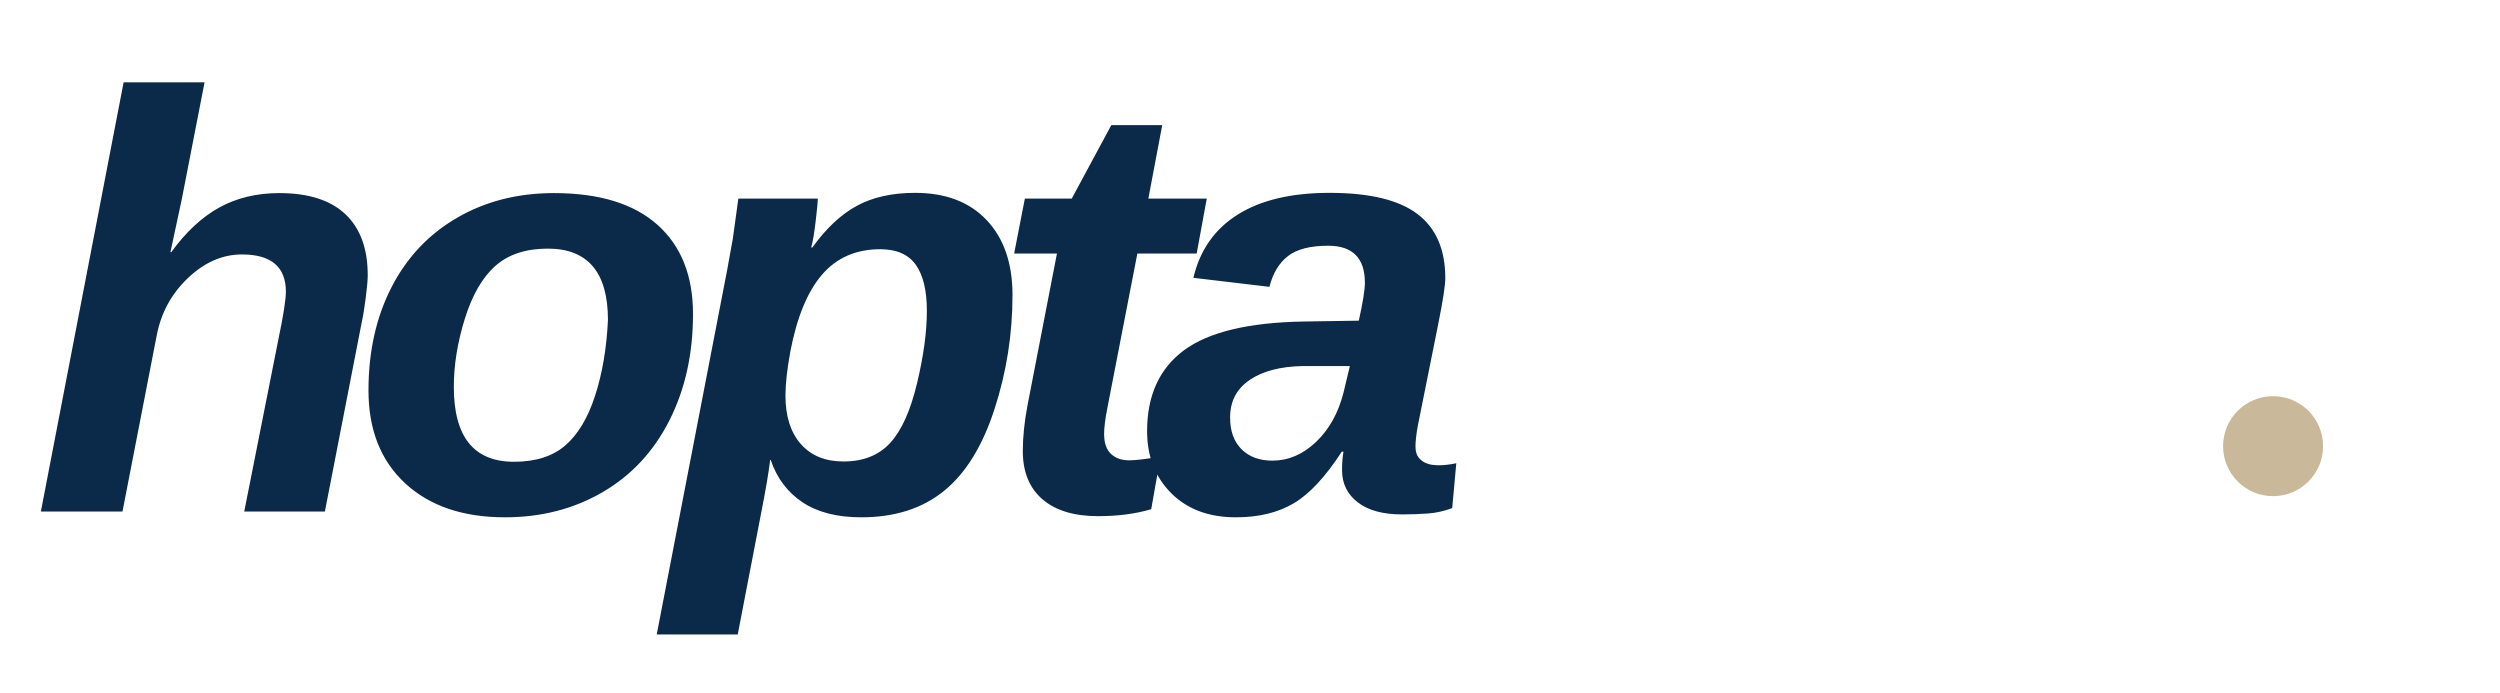
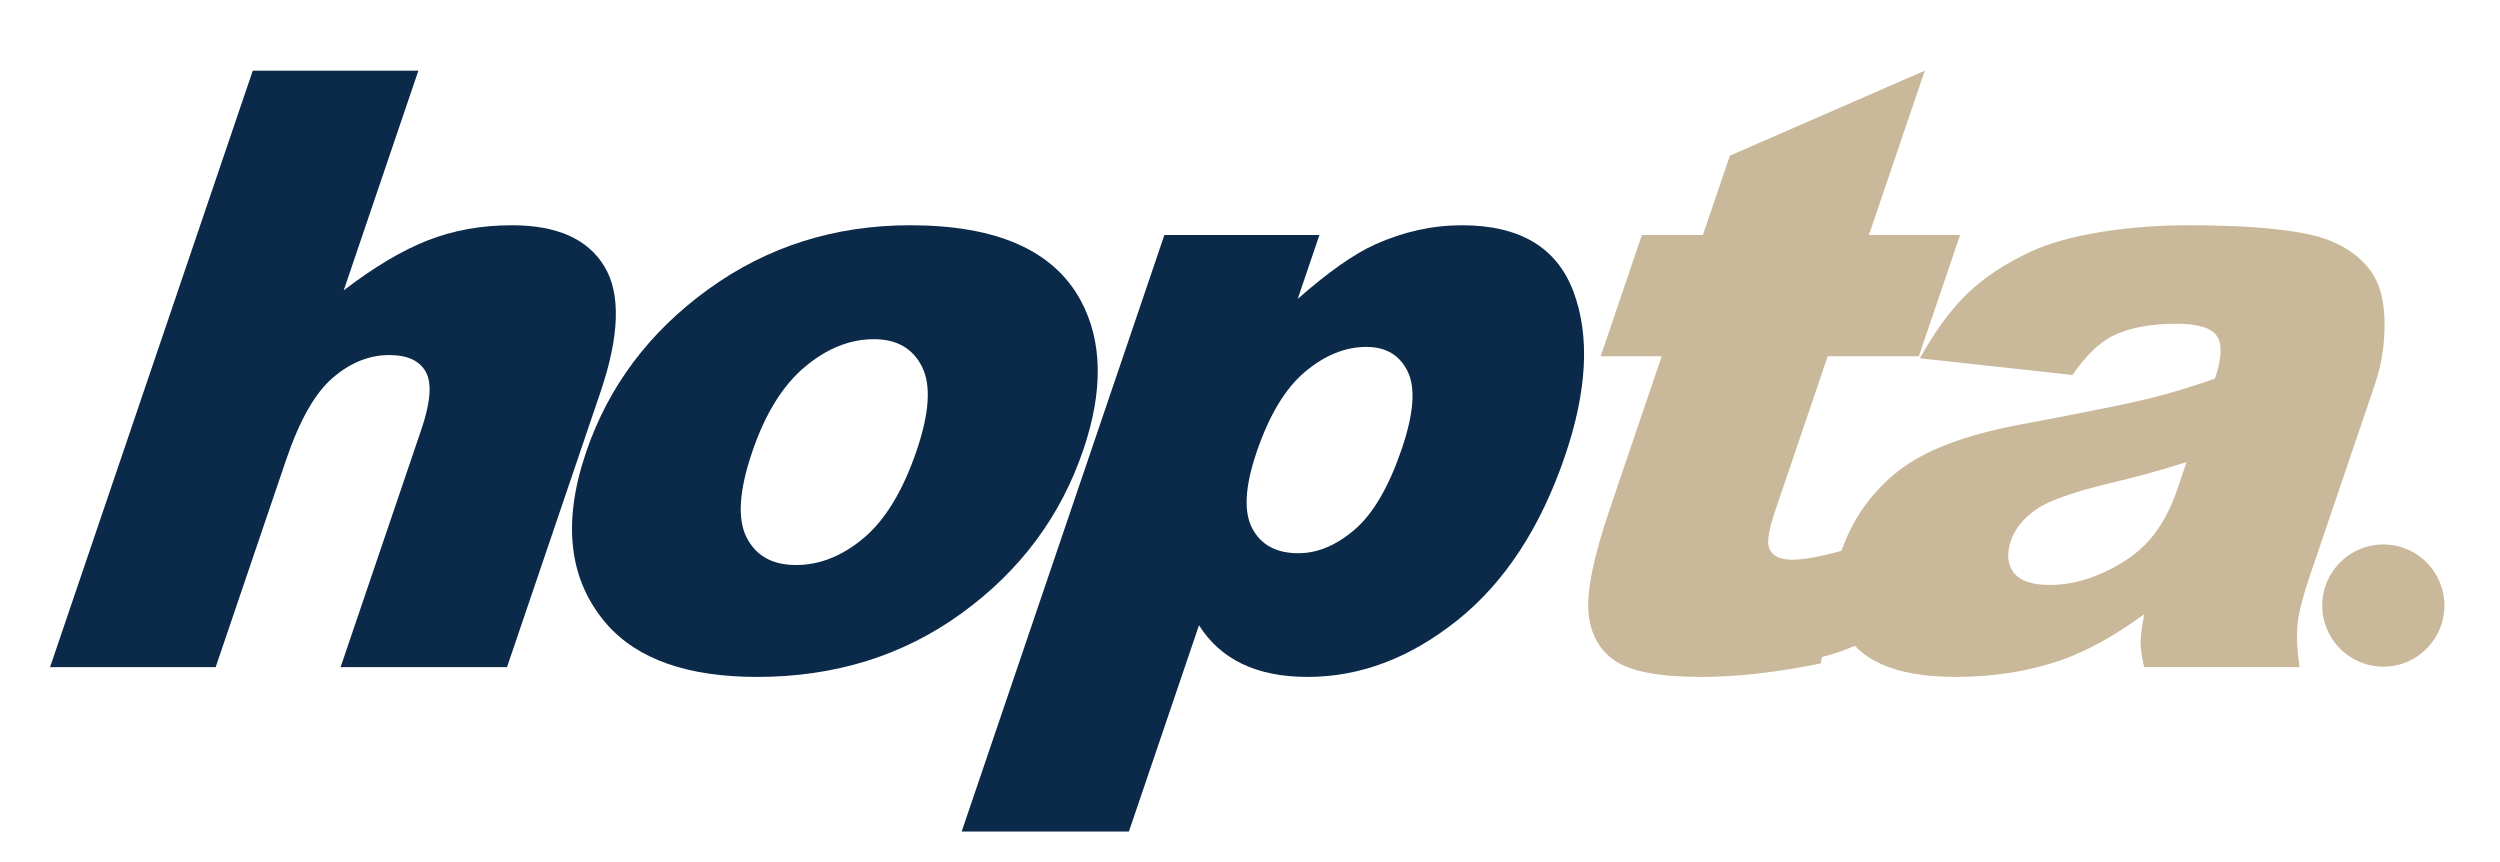
- <svg xmlns="http://www.w3.org/2000/svg" viewBox="0 0 650 180" role="img" aria-labelledby="title">
-   <g fill="#0b2948" font-family="Arial Black,Arial,sans-serif" font-weight="900" font-style="italic" font-size="154" letter-spacing="-11">
-     <text x="8" y="133">hopta</text>
+ <svg xmlns="http://www.w3.org/2000/svg" viewBox="0 0 450 155" role="img" aria-labelledby="title desc">
+   <g transform="translate(0 -45)">
+     <path fill="#0b2948" transform="translate(0 0)" d="M45.499 57.715 L75.309 57.715 L61.868 97.266 C67.347 93.066 72.396 90.063 77.014 88.257 C81.632 86.45 86.676 85.547 92.144 85.547 C100.25 85.547 105.796 88.013 108.783 92.944 C111.77 97.876 111.529 105.444 108.061 115.649 L91.26 165.088 L61.304 165.088 L75.84 122.315 C77.499 117.432 77.77 113.977 76.652 111.951 C75.534 109.924 73.339 108.911 70.068 108.911 C66.454 108.911 63.06 110.278 59.885 113.013 C56.709 115.747 53.919 120.654 51.513 127.734 L38.818 165.088 L9.009 165.088 Z" />
+     <path fill="#0b2948" transform="translate(87 0)" d="M18.489 126.416 C22.521 114.551 29.848 104.773 40.47 97.083 C51.091 89.392 63.214 85.547 76.837 85.547 C92.413 85.547 102.646 90.063 107.534 99.097 C111.458 106.372 111.612 115.332 107.995 125.977 C103.929 137.94 96.63 147.742 86.098 155.383 C75.567 163.025 63.294 166.846 49.281 166.846 C36.781 166.846 27.752 163.672 22.195 157.324 C15.393 149.463 14.158 139.16 18.489 126.416 Z M48.397 126.343 C46.04 133.276 45.702 138.403 47.381 141.724 C49.06 145.044 52.024 146.704 56.272 146.704 C60.569 146.704 64.652 145.068 68.523 141.797 C72.394 138.525 75.557 133.276 78.013 126.05 C80.303 119.312 80.616 114.294 78.953 110.999 C77.291 107.703 74.408 106.055 70.307 106.055 C65.961 106.055 61.804 107.727 57.835 111.072 C53.866 114.417 50.72 119.507 48.397 126.343 Z" />
+     <path fill="#0b2948" transform="translate(174 0)" d="M-0.901 194.678 L35.59 87.305 L63.495 87.305 L59.587 98.804 C65.087 93.97 69.739 90.698 73.542 88.989 C78.668 86.694 83.868 85.547 89.141 85.547 C99.542 85.547 106.234 89.526 109.217 97.485 C112.201 105.444 111.701 115.283 107.719 127.002 C103.321 139.941 96.864 149.817 88.348 156.628 C79.832 163.44 70.838 166.846 61.366 166.846 C56.776 166.846 52.854 166.064 49.601 164.502 C46.348 162.94 43.755 160.62 41.821 157.544 L29.202 194.678 Z M52.18 126.416 C50.09 132.568 49.833 137.134 51.408 140.112 C52.983 143.091 55.749 144.58 59.704 144.58 C63.171 144.58 66.561 143.152 69.876 140.295 C73.19 137.439 76.009 132.593 78.333 125.757 C80.473 119.458 80.825 114.832 79.387 111.877 C77.949 108.923 75.473 107.446 71.957 107.446 C68.148 107.446 64.469 108.936 60.917 111.914 C57.366 114.893 54.454 119.727 52.18 126.416 Z" />
+     <path fill="#c9b99a" transform="translate(265 0)" d="M81.461 57.715 L71.405 87.305 L87.812 87.305 L80.394 109.131 L63.987 109.131 L54.623 136.688 C53.497 140.002 53.069 142.194 53.339 143.266 C53.752 144.923 55.18 145.752 57.621 145.752 C59.818 145.752 63.11 145.118 67.495 143.851 L62.7 164.429 C54.779 166.04 47.62 166.846 41.224 166.846 C33.802 166.846 28.656 165.895 25.787 163.993 C22.918 162.091 21.299 159.201 20.932 155.324 C20.565 151.448 21.857 145.169 24.807 136.489 L34.105 109.131 L23.118 109.131 L30.536 87.305 L41.523 87.305 L46.376 73.022 Z" />
+     <path fill="#c9b99a" transform="translate(319 0)" d="M54.054 112.5 L26.582 109.497 C29.35 104.517 32.232 100.598 35.229 97.742 C38.226 94.885 41.986 92.407 46.508 90.308 C49.756 88.794 53.914 87.622 58.982 86.792 C64.049 85.962 69.366 85.547 74.932 85.547 C83.868 85.547 90.876 86.047 95.955 87.048 C101.035 88.049 104.842 90.137 107.377 93.311 C109.169 95.508 110.113 98.621 110.209 102.649 C110.305 106.677 109.731 110.523 108.485 114.185 L96.812 148.535 C95.567 152.197 94.824 155.066 94.583 157.141 C94.342 159.216 94.455 161.865 94.922 165.088 L66.943 165.088 C66.501 163.086 66.287 161.56 66.302 160.51 C66.317 159.46 66.535 157.813 66.957 155.566 C61.773 159.326 56.978 162.012 52.573 163.623 C46.569 165.772 40.076 166.846 33.094 166.846 C23.817 166.846 17.503 164.697 14.154 160.4 C10.805 156.104 10.201 150.806 12.341 144.507 C14.349 138.599 17.734 133.74 22.495 129.932 C27.256 126.123 34.615 123.291 44.571 121.436 C56.517 119.19 64.303 117.615 67.93 116.711 C71.557 115.808 75.475 114.624 79.684 113.159 C80.928 109.497 81.043 106.934 80.027 105.469 C79.011 104.004 76.599 103.272 72.79 103.272 C67.907 103.272 63.98 104.053 61.007 105.615 C58.688 106.836 56.37 109.131 54.054 112.5 Z M74.581 128.174 C69.982 129.639 65.27 130.933 60.444 132.056 C53.843 133.667 49.471 135.254 47.328 136.816 C45.12 138.428 43.668 140.259 42.97 142.31 C42.174 144.653 42.34 146.57 43.47 148.059 C44.6 149.548 46.752 150.293 49.926 150.293 C53.246 150.293 56.608 149.487 60.012 147.876 C63.416 146.265 66.11 144.299 68.095 141.98 C70.079 139.661 71.702 136.646 72.963 132.935 Z" />
+     <path fill="#c9b99a" d="M323 146 C332 147 338 144 345 140 L340 158 C332 163 324 165 316 164 Z" />
+     <circle cx="429" cy="154" r="11" fill="#c9b99a" />
  </g>
-   <circle cx="591" cy="116" r="13" fill="#c9b99a" />
</svg>
